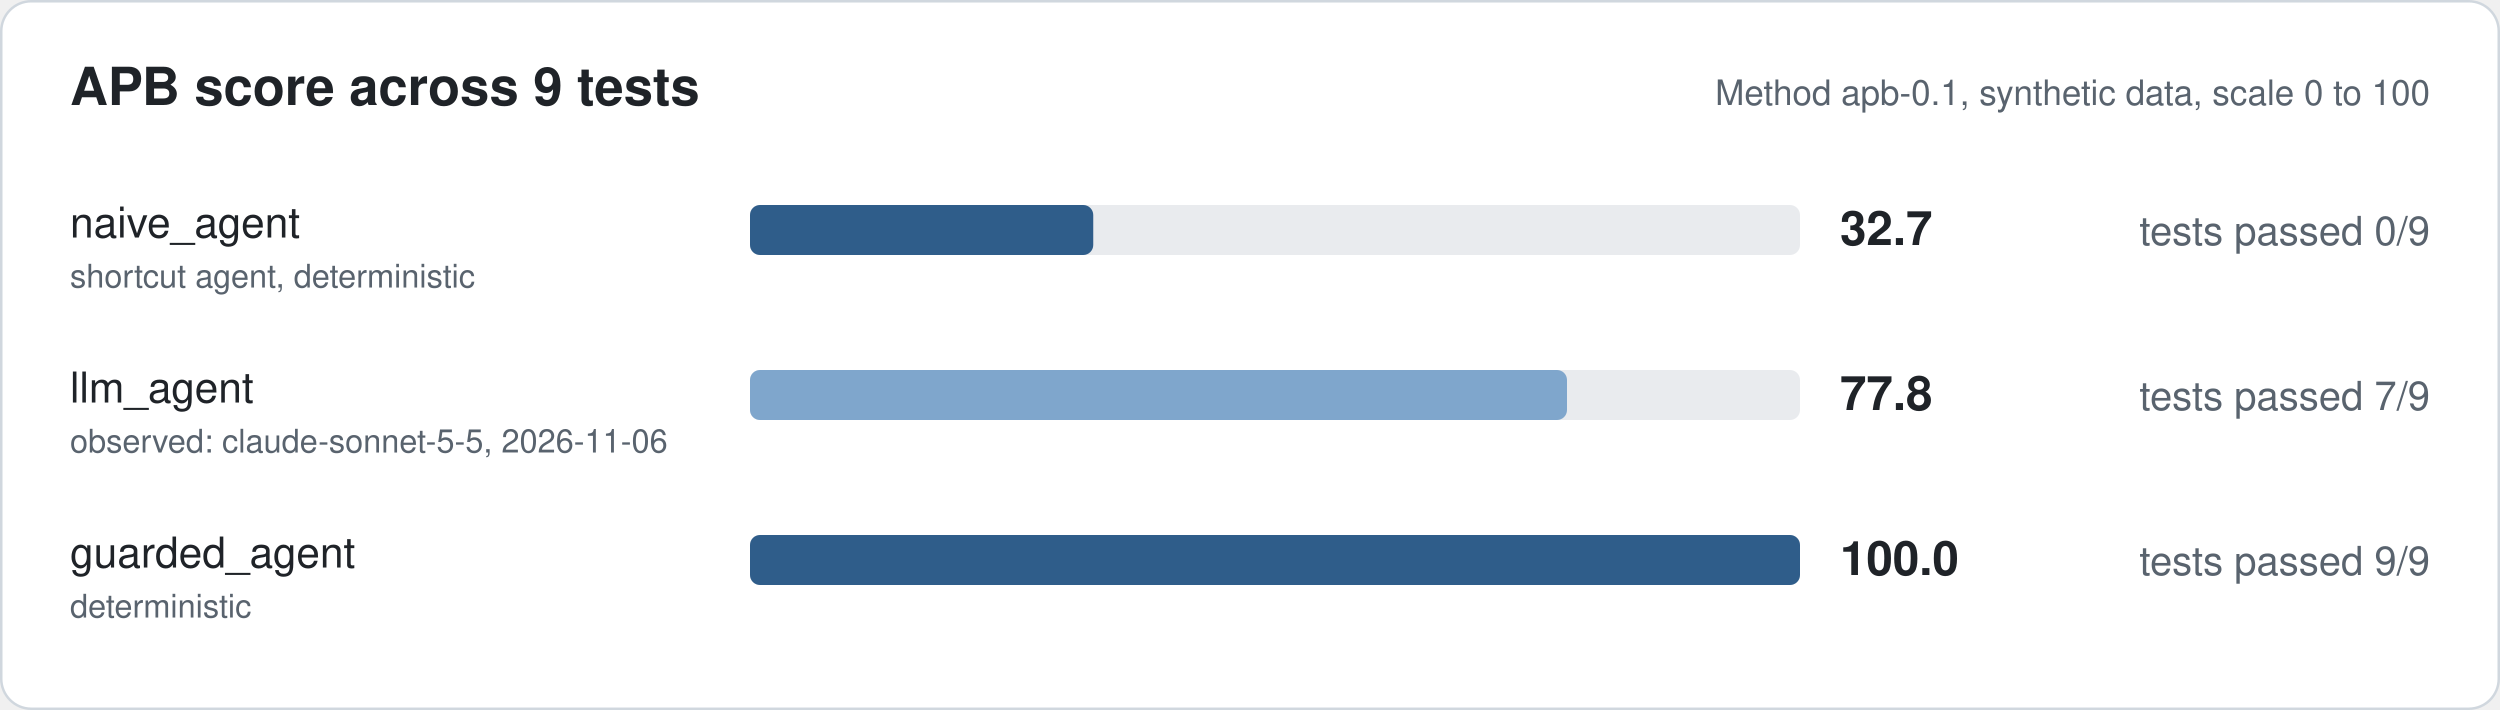
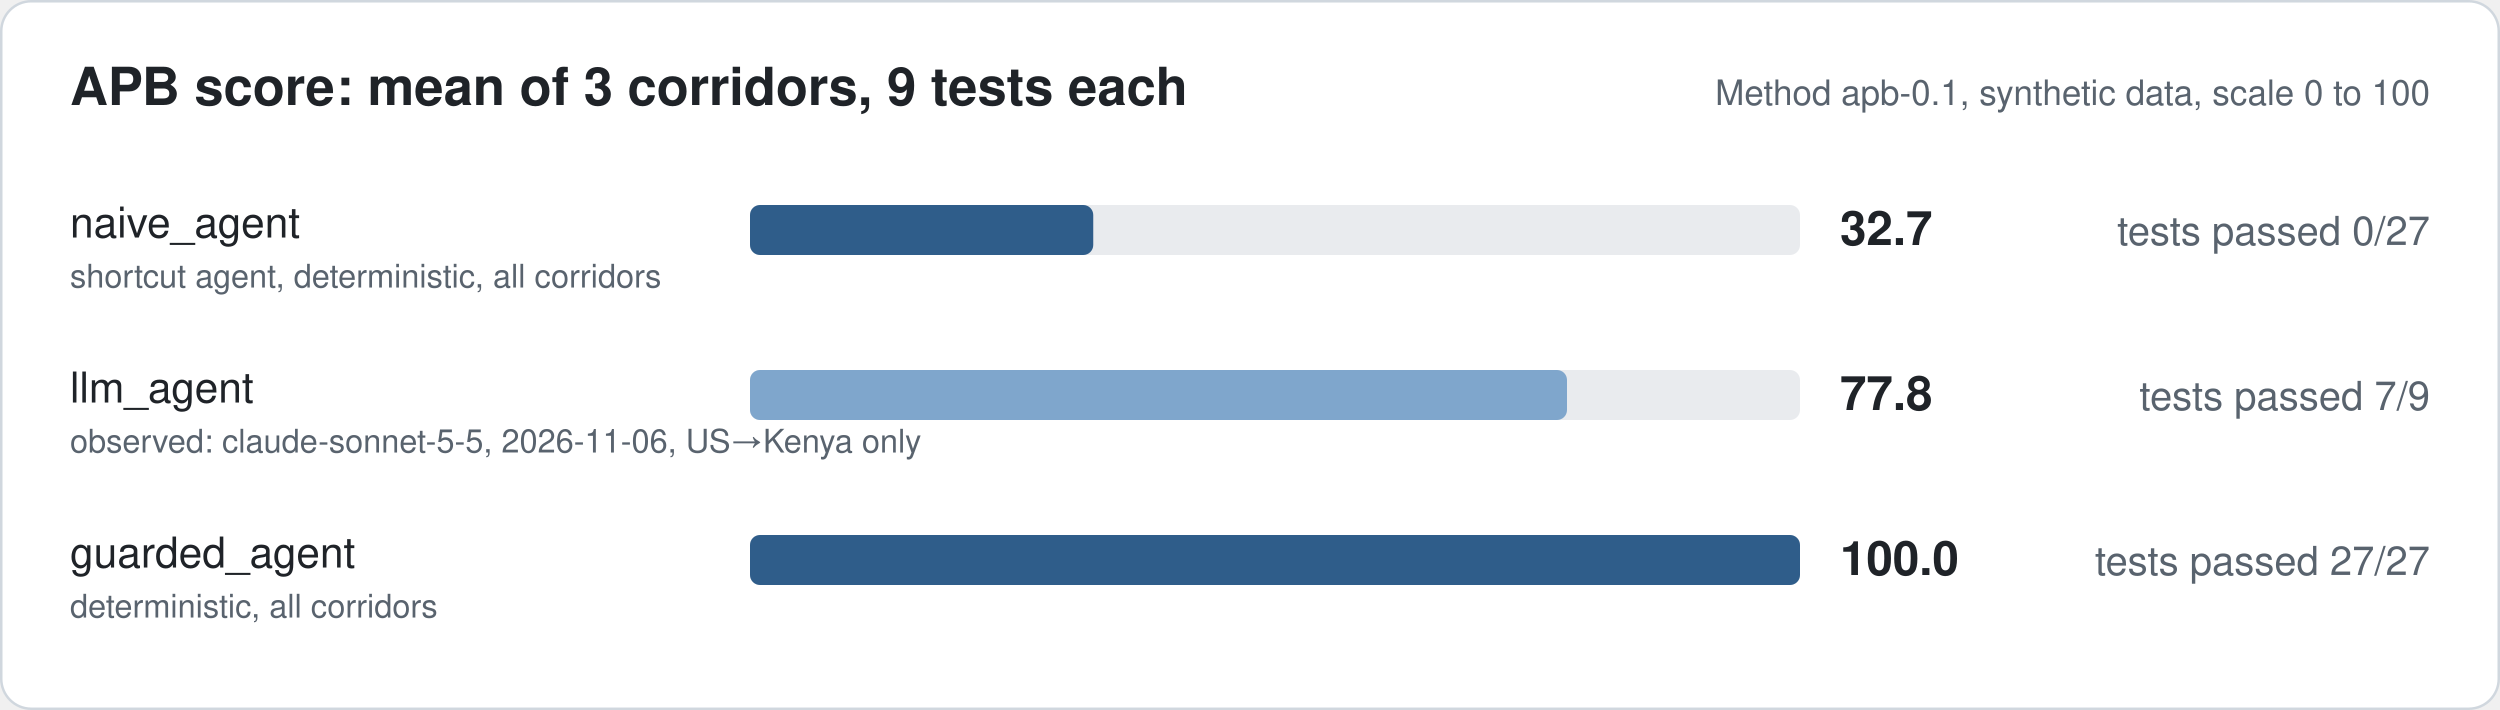
- <svg xmlns="http://www.w3.org/2000/svg" width="1000" height="284" viewBox="0 0 1000 284" role="img" aria-label="APB score across 9 tests" font-family="-apple-system, BlinkMacSystemFont, 'Segoe UI', Helvetica, Arial, sans-serif">
+ <svg xmlns="http://www.w3.org/2000/svg" width="1000" height="284" viewBox="0 0 1000 284" role="img" aria-label="APB score: mean of 3 corridors, 9 tests each" font-family="-apple-system, BlinkMacSystemFont, 'Segoe UI', Helvetica, Arial, sans-serif">
  <style>
    .bg { fill: #ffffff; stroke: #d0d7de; }
    .ink { fill: #1f2328; }
    .muted { fill: #59636e; }
    .track { fill: #e9ebee; }
    .bar { fill: #2f5d8a; }
    .observed { fill: #7fa6cc; }
    @media (prefers-color-scheme: dark) {
      .bg { fill: #0d1117; stroke: #3d444d; }
      .ink { fill: #f0f6fc; }
      .muted { fill: #9198a1; }
      .track { fill: #2c3036; }
      .bar { fill: #7fb0dc; }
      .observed { fill: #47688a; }
    }
  </style>
  <rect class="bg" x="0.5" y="0.5" width="999" height="283" rx="12" />
-   <text class="ink" x="28" y="42" font-size="21" font-weight="600">APB score across 9 tests</text>
+   <text class="ink" x="28" y="42" font-size="21" font-weight="600">APB score: mean of 3 corridors, 9 tests each</text>
  <text class="muted" x="972" y="42" text-anchor="end" font-size="14">Method apb-0.1, synthetic data, scale 0 to 100</text>
  <text class="ink" x="28" y="95" font-size="17">naive_agent</text>
-   <text class="muted" x="28" y="115" font-size="13">shortcut agent, deterministic</text>
+   <text class="muted" x="28" y="115" font-size="13">shortcut agent, deterministic, all corridors</text>
  <rect class="track" x="300" y="82" width="420" height="20" rx="4" />
  <rect class="bar" x="300" y="82" width="137.3" height="20" rx="4" />
  <text class="ink" x="736" y="98" font-size="19" font-weight="600">32.7</text>
-   <text class="muted" x="972" y="98" text-anchor="end" font-size="16">tests passed 0/9</text>
+   <text class="muted" x="972" y="98" text-anchor="end" font-size="16">tests passed 0/27</text>
  <text class="ink" x="28" y="161" font-size="17">llm_agent</text>
-   <text class="muted" x="28" y="181" font-size="13">observed: claude-sonnet-5-5, 2026-11-06</text>
+   <text class="muted" x="28" y="181" font-size="13">observed: claude-sonnet-5-5, 2026-11-06, US→Kenya only</text>
  <rect class="track" x="300" y="148" width="420" height="20" rx="4" />
  <rect class="observed" x="300" y="148" width="326.8" height="20" rx="4" />
  <text class="ink" x="736" y="164" font-size="19" font-weight="600">77.8</text>
  <text class="muted" x="972" y="164" text-anchor="end" font-size="16">tests passed 7/9</text>
  <text class="ink" x="28" y="227" font-size="17">guarded_agent</text>
-   <text class="muted" x="28" y="247" font-size="13">deterministic</text>
+   <text class="muted" x="28" y="247" font-size="13">deterministic, all corridors</text>
  <rect class="track" x="300" y="214" width="420" height="20" rx="4" />
  <rect class="bar" x="300" y="214" width="420.0" height="20" rx="4" />
  <text class="ink" x="736" y="230" font-size="19" font-weight="600">100.0</text>
-   <text class="muted" x="972" y="230" text-anchor="end" font-size="16">tests passed 9/9</text>
+   <text class="muted" x="972" y="230" text-anchor="end" font-size="16">tests passed 27/27</text>
</svg>
